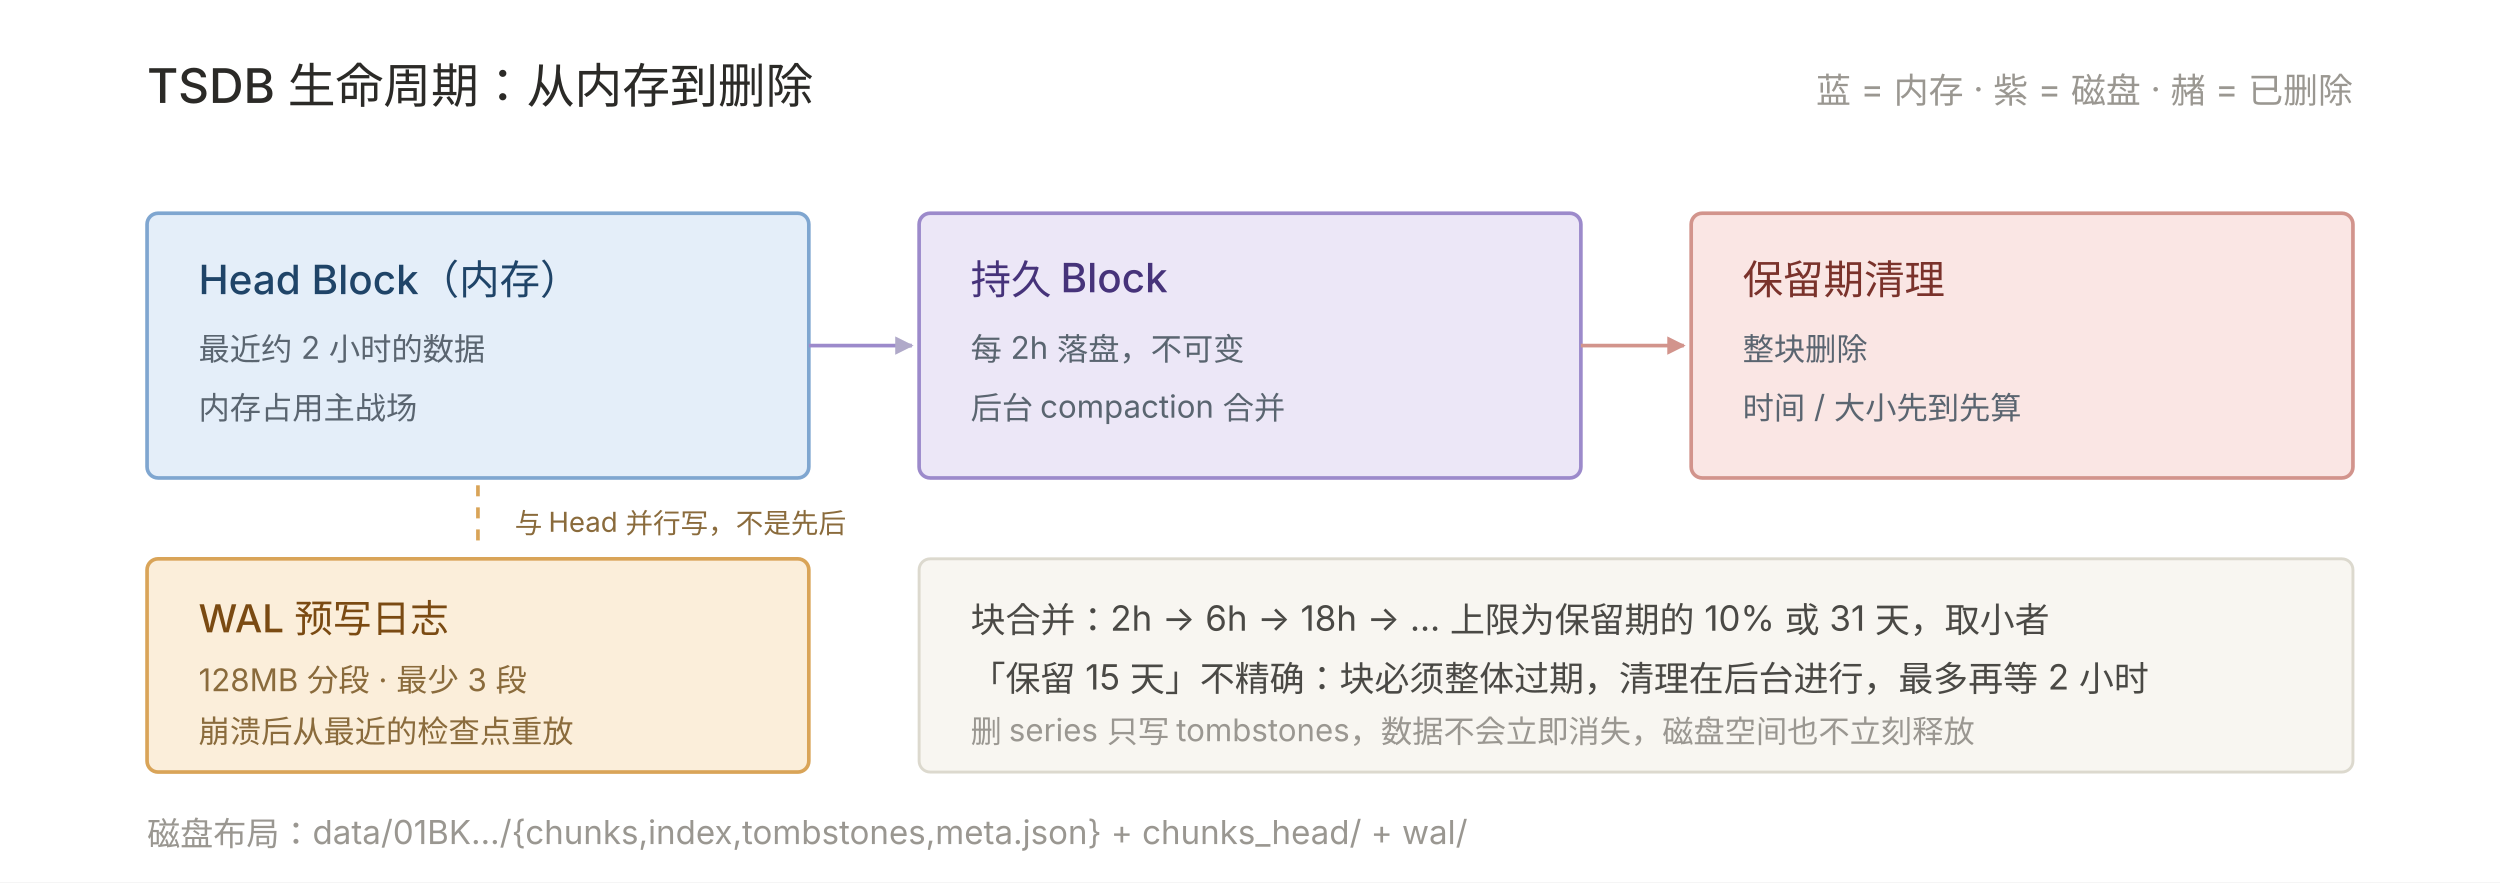
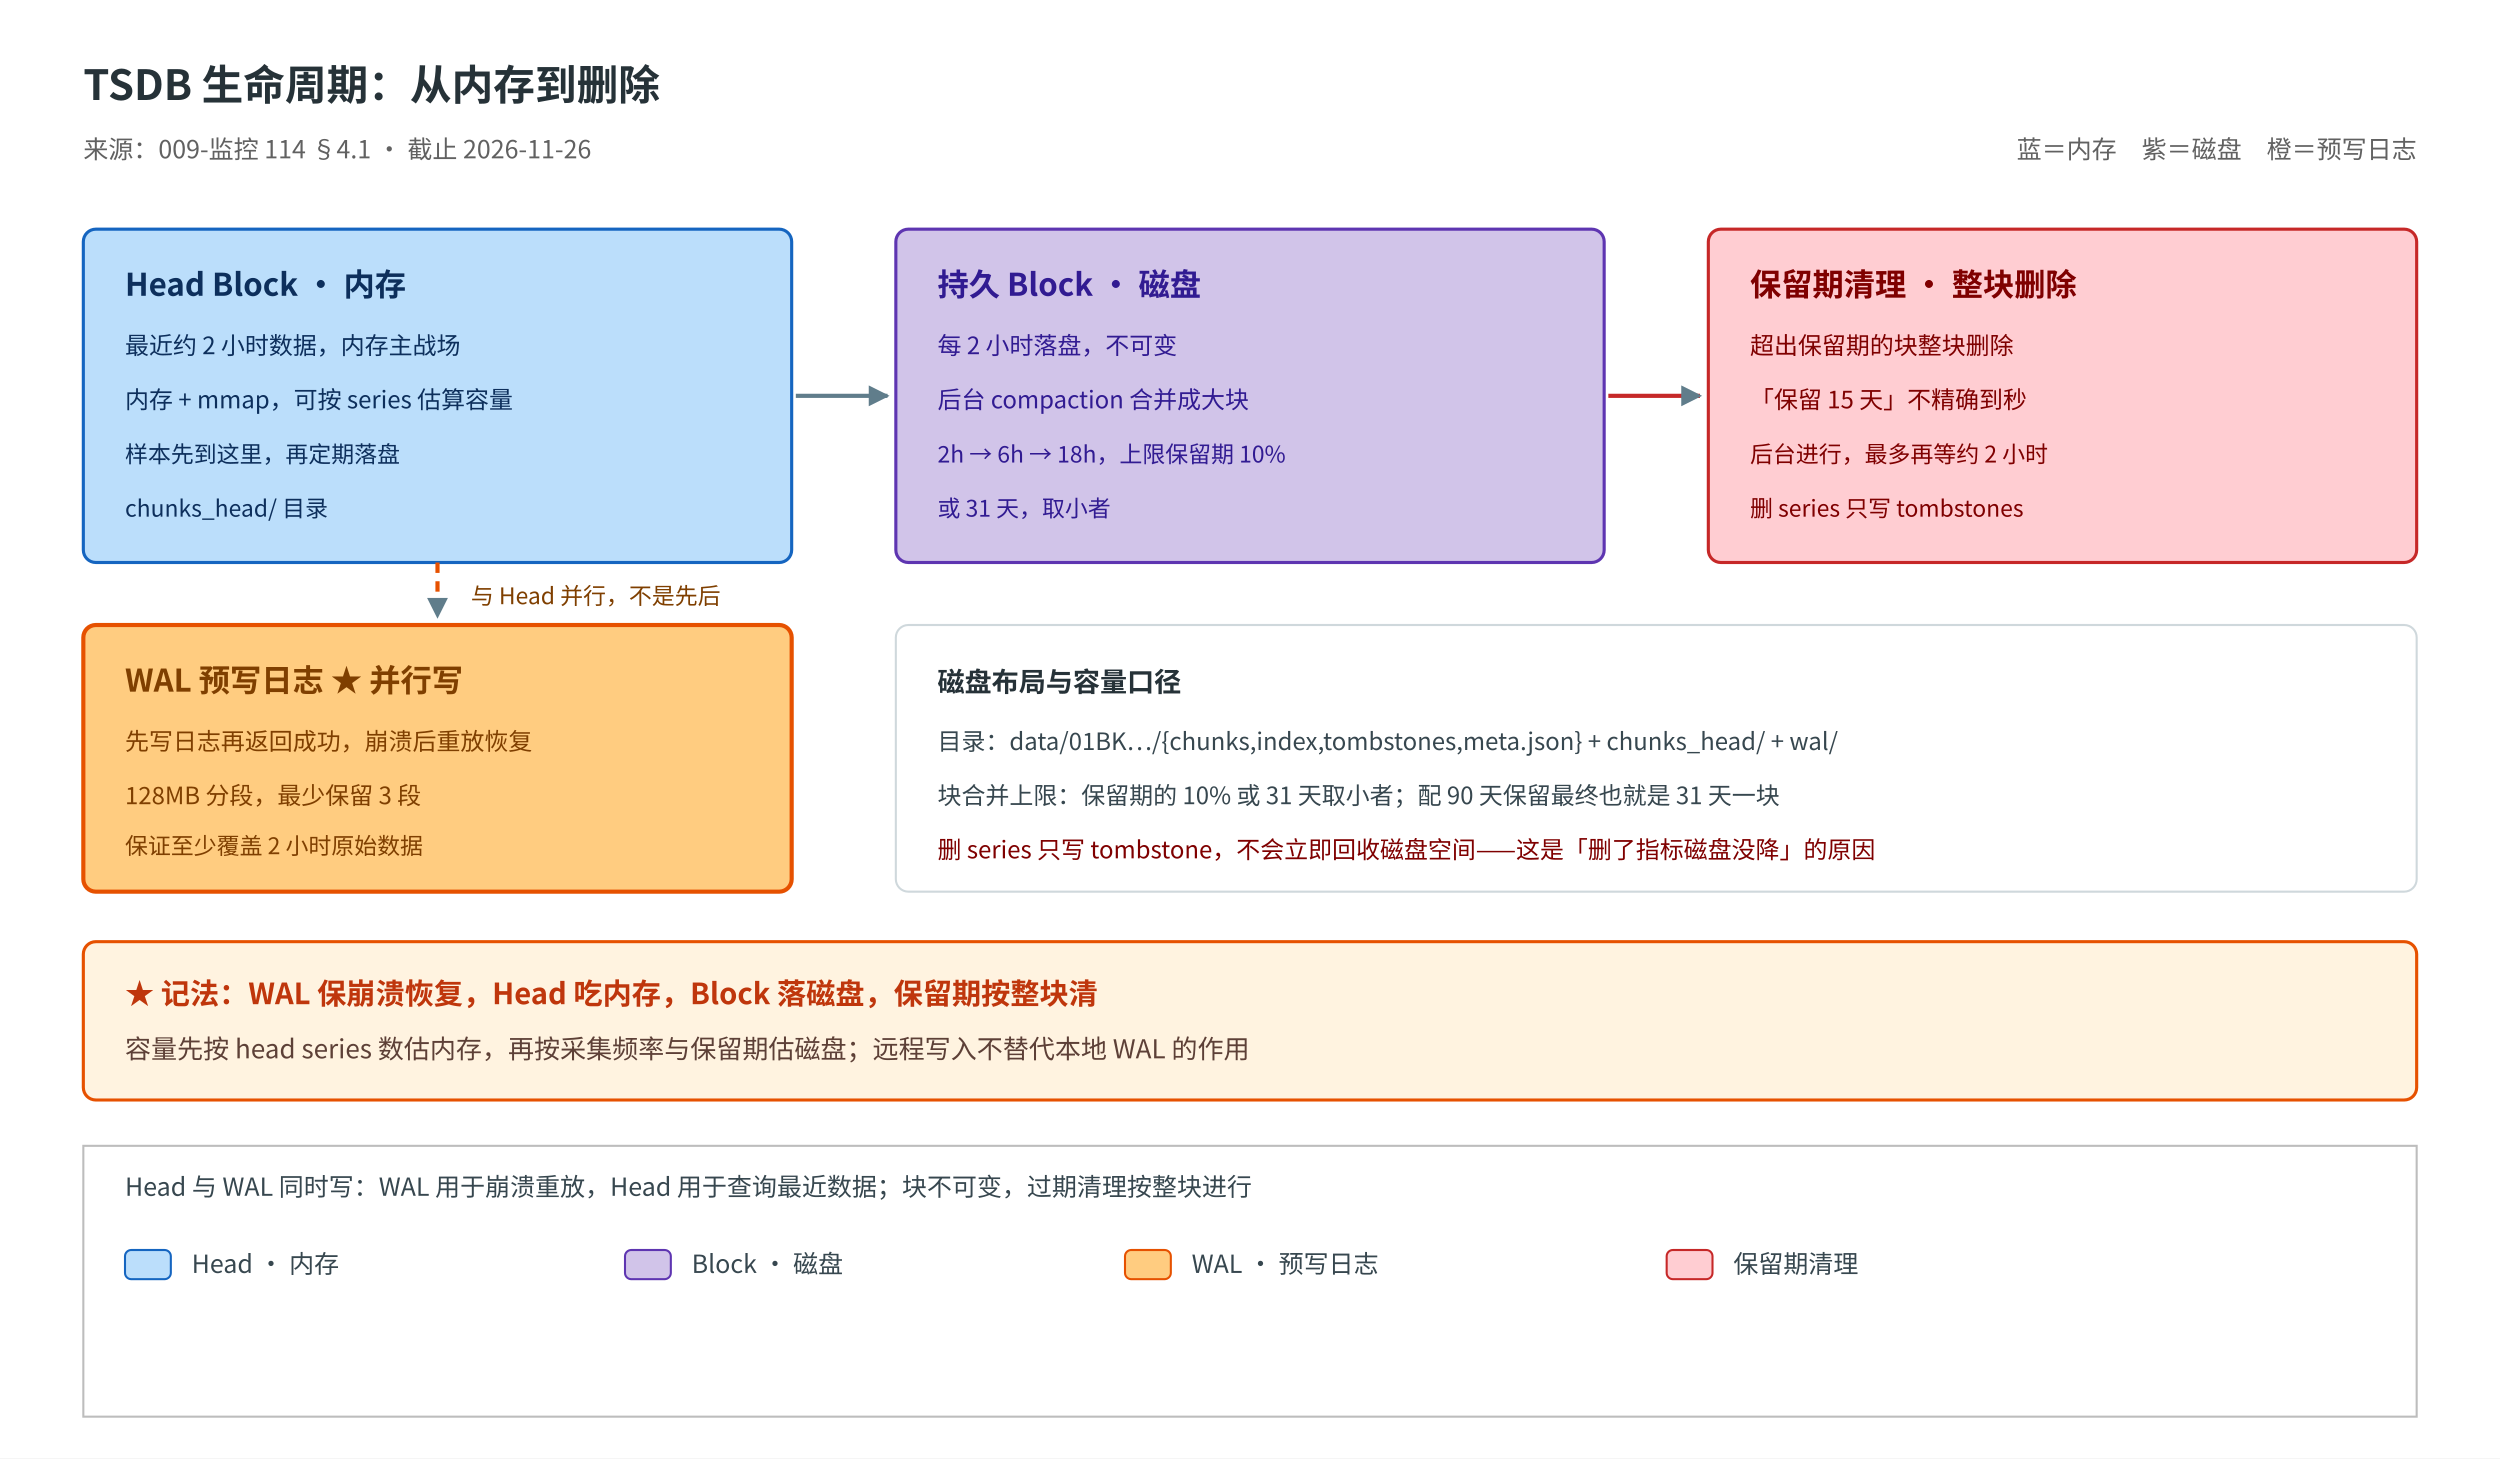
- <svg xmlns="http://www.w3.org/2000/svg" viewBox="0 0 1200 423.53" width="1200" height="423.53" font-family="-apple-system, 'Segoe UI', 'Microsoft YaHei', 'PingFang SC', sans-serif">
-   <g transform="scale(1.764706)">
-     <defs>
-       <marker id="a4" viewBox="0 0 10 10" refX="9" refY="5" markerWidth="5" markerHeight="5" orient="auto-start-reverse">
-         <path d="M0,0 L10,5 L0,10 z" fill="#B0A9C9" />
-       </marker>
-       <marker id="a4b" viewBox="0 0 10 10" refX="9" refY="5" markerWidth="5" markerHeight="5" orient="auto-start-reverse">
-         <path d="M0,0 L10,5 L0,10 z" fill="#D2948C" />
-       </marker>
-     </defs>
-     <rect width="680" height="240" fill="#FFFFFF" />
-     <text x="40" y="28" font-size="13" font-weight="500" fill="#2B2A27">TSDB 生命周期：从内存到删除</text>
-     <text x="640" y="28" font-size="9.5" fill="#9A9791" text-anchor="end">蓝 = 内存 · 紫 = 磁盘 · 赭 = 已删除</text>
-     <g stroke-width="1">
-       <rect x="40" y="58" width="180" height="72" rx="3" fill="#E4EEF9" stroke="#7FA6D0" />
-       <rect x="250" y="58" width="180" height="72" rx="3" fill="#ECE7F7" stroke="#9C8ACB" />
-       <rect x="460" y="58" width="180" height="72" rx="3" fill="#FAE6E4" stroke="#D2948C" />
-     </g>
-     <g font-size="11" font-weight="500">
-       <text x="54" y="80" fill="#1F4468">Head Block（内存）</text>
-       <text x="264" y="80" fill="#46337A">持久 Block</text>
-       <text x="474" y="80" fill="#7A322B">保留期清理</text>
-     </g>
-     <g font-size="8.5" fill="#5A6570">
-       <text x="54" y="98">最近约 2 小时的数据</text>
-       <text x="54" y="114">内存占用主战场</text>
-       <text x="264" y="98">每 2h 落盘，不可变</text>
-       <text x="264" y="114">后台 compaction 合并</text>
-       <text x="474" y="98">整块删除</text>
-       <text x="474" y="114">时间 / 大小先到先算</text>
-     </g>
-     <g stroke-width="1" marker-end="url(#a4)">
-       <line x1="220" y1="94" x2="248" y2="94" stroke="#9C8ACB" />
-       <line x1="430" y1="94" x2="458" y2="94" stroke="#D2948C" marker-end="url(#a4b)" />
-     </g>
-     <line x1="130" y1="132" x2="130" y2="150" stroke="#D9A458" stroke-width="1" stroke-dasharray="3 3" />
-     <text x="140" y="145" font-size="7.5" fill="#8A6B3C">与 Head 并行写，不是先后</text>
-     <rect x="40" y="152" width="180" height="58" rx="3" fill="#FBEEDA" stroke="#D9A458" stroke-width="1" />
-     <text x="54" y="172" font-size="10.5" font-weight="500" fill="#7A4A12">WAL 预写日志</text>
-     <text x="54" y="188" font-size="8.5" fill="#8A6B3C">128MB 分段 · 最少 3 段</text>
-     <text x="54" y="202" font-size="8.5" fill="#8A6B3C">崩溃后从最近的检查点重放</text>
-     <rect x="250" y="152" width="390" height="58" rx="3" fill="#F8F6F1" stroke="#DCD9CE" stroke-width="0.8" />
-     <text x="264" y="172" font-size="9.5" fill="#4A4945">块合并：2h → 6h → 18h → … 上限为保留期的 10% 或 31 天，取小者</text>
-     <text x="264" y="188" font-size="9.5" fill="#4A4945">「保留 15 天」不精确：块必须整体过期，清理在后台进行，最多再等 2 小时</text>
-     <text x="264" y="202" font-size="8.5" fill="#9A9791">删 series 只写 tombstones，数据不会立即消失，磁盘空间也不立刻释放</text>
-     <text x="40" y="230" font-size="9" fill="#9A9791">磁盘布局：data/01BK.../{chunks,index,tombstones,meta.json} + chunks_head/ + wal/</text>
-   </g>
+ <svg xmlns="http://www.w3.org/2000/svg" viewBox="0 0 1200 700" font-family="'Microsoft YaHei','PingFang SC','Noto Sans CJK SC',sans-serif">
+   <rect x="0" y="0" width="1200" height="700" fill="#ffffff" />
+   <defs>
+     <marker id="arrow" viewBox="0 0 10 10" refX="9" refY="5" markerWidth="10" markerHeight="10" markerUnits="userSpaceOnUse" orient="auto-start-reverse">
+       <path d="M 0 0 L 10 5 L 0 10 z" fill="#607d8b" />
+     </marker>
+   </defs>
+   <text x="40" y="48" font-size="20" font-weight="bold" fill="#263238">TSDB 生命周期：从内存到删除</text>
+   <text x="40" y="76" font-size="12" fill="#616161">来源：009-监控 114 §4.1 · 截止 2026-11-26</text>
+   <text x="1160" y="76" font-size="12" fill="#616161" text-anchor="end">蓝＝内存　紫＝磁盘　橙＝预写日志</text>
+   <rect x="40" y="110" width="340" height="160" rx="6" fill="#bbdefb" stroke="#1565c0" stroke-width="1.5" />
+   <text x="60" y="142" font-size="15" font-weight="bold" fill="#0d2f5c">Head Block · 内存</text>
+   <text x="60" y="170" font-size="11.5" fill="#0d2f5c">最近约 2 小时数据，内存主战场</text>
+   <text x="60" y="196" font-size="11.5" fill="#0d2f5c">内存 + mmap，可按 series 估算容量</text>
+   <text x="60" y="222" font-size="11" fill="#0d2f5c">样本先到这里，再定期落盘</text>
+   <text x="60" y="248" font-size="11" fill="#0d2f5c">chunks_head/ 目录</text>
+   <rect x="430" y="110" width="340" height="160" rx="6" fill="#d1c4e9" stroke="#5e35b1" stroke-width="1.5" />
+   <text x="450" y="142" font-size="15" font-weight="bold" fill="#311b92">持久 Block · 磁盘</text>
+   <text x="450" y="170" font-size="11.5" fill="#311b92">每 2 小时落盘，不可变</text>
+   <text x="450" y="196" font-size="11.5" fill="#311b92">后台 compaction 合并成大块</text>
+   <text x="450" y="222" font-size="11" fill="#311b92">2h → 6h → 18h，上限保留期 10%</text>
+   <text x="450" y="248" font-size="11" fill="#311b92">或 31 天，取小者</text>
+   <rect x="820" y="110" width="340" height="160" rx="6" fill="#ffcdd2" stroke="#c62828" stroke-width="1.5" />
+   <text x="840" y="142" font-size="15" font-weight="bold" fill="#7f0000">保留期清理 · 整块删除</text>
+   <text x="840" y="170" font-size="11.5" fill="#7f0000">超出保留期的块整块删除</text>
+   <text x="840" y="196" font-size="11.5" fill="#7f0000">「保留 15 天」不精确到秒</text>
+   <text x="840" y="222" font-size="11" fill="#7f0000">后台进行，最多再等约 2 小时</text>
+   <text x="840" y="248" font-size="11" fill="#7f0000">删 series 只写 tombstones</text>
+   <line x1="382" y1="190" x2="426" y2="190" stroke="#607d8b" stroke-width="2" marker-end="url(#arrow)" />
+   <line x1="772" y1="190" x2="816" y2="190" stroke="#c62828" stroke-width="2" marker-end="url(#arrow)" />
+   <rect x="40" y="300" width="340" height="128" rx="6" fill="#ffcc80" stroke="#e65100" stroke-width="2" />
+   <text x="60" y="332" font-size="15" font-weight="bold" fill="#7f3f00">WAL 预写日志 ★ 并行写</text>
+   <text x="60" y="360" font-size="11.5" fill="#7f3f00">先写日志再返回成功，崩溃后重放恢复</text>
+   <text x="60" y="386" font-size="11.5" fill="#7f3f00">128MB 分段，最少保留 3 段</text>
+   <text x="60" y="410" font-size="11" fill="#7f3f00">保证至少覆盖 2 小时原始数据</text>
+   <line x1="210" y1="270" x2="210" y2="296" stroke="#e65100" stroke-width="2" stroke-dasharray="5 4" marker-end="url(#arrow)" />
+   <text x="226" y="290" font-size="11" fill="#7f3f00">与 Head 并行，不是先后</text>
+   <rect x="430" y="300" width="730" height="128" rx="6" fill="#ffffff" stroke="#cfd8dc" stroke-width="1" />
+   <text x="450" y="332" font-size="13" font-weight="bold" fill="#263238">磁盘布局与容量口径</text>
+   <text x="450" y="360" font-size="11.5" fill="#37474f">目录：data/01BK…/{chunks,index,tombstones,meta.json} + chunks_head/ + wal/</text>
+   <text x="450" y="386" font-size="11.5" fill="#37474f">块合并上限：保留期的 10% 或 31 天取小者；配 90 天保留最终也就是 31 天一块</text>
+   <text x="450" y="412" font-size="11.5" fill="#7f0000">删 series 只写 tombstone，不会立即回收磁盘空间——这是「删了指标磁盘没降」的原因</text>
+   <rect x="40" y="452" width="1120" height="76" rx="6" fill="#fff3e0" stroke="#e65100" stroke-width="1.5" />
+   <text x="60" y="482" font-size="14" font-weight="bold" fill="#bf360c">★ 记法：WAL 保崩溃恢复，Head 吃内存，Block 落磁盘，保留期按整块清</text>
+   <text x="60" y="508" font-size="12.5" fill="#5d4037">容量先按 head series 数估内存，再按采集频率与保留期估磁盘；远程写入不替代本地 WAL 的作用</text>
+   <rect x="40" y="550" width="1120" height="130" fill="#ffffff" stroke="#bdbdbd" stroke-width="1" />
+   <text x="60" y="574" font-size="12" fill="#37474f">Head 与 WAL 同时写：WAL 用于崩溃重放，Head 用于查询最近数据；块不可变，过期清理按整块进行</text>
+   <rect x="60" y="600" width="22" height="14" rx="3" fill="#bbdefb" stroke="#1565c0" stroke-width="1" />
+   <text x="92" y="611" font-size="12" fill="#37474f">Head · 内存</text>
+   <rect x="300" y="600" width="22" height="14" rx="3" fill="#d1c4e9" stroke="#5e35b1" stroke-width="1" />
+   <text x="332" y="611" font-size="12" fill="#37474f">Block · 磁盘</text>
+   <rect x="540" y="600" width="22" height="14" rx="3" fill="#ffcc80" stroke="#e65100" stroke-width="1" />
+   <text x="572" y="611" font-size="12" fill="#37474f">WAL · 预写日志</text>
+   <rect x="800" y="600" width="22" height="14" rx="3" fill="#ffcdd2" stroke="#c62828" stroke-width="1" />
+   <text x="832" y="611" font-size="12" fill="#37474f">保留期清理</text>
</svg>
